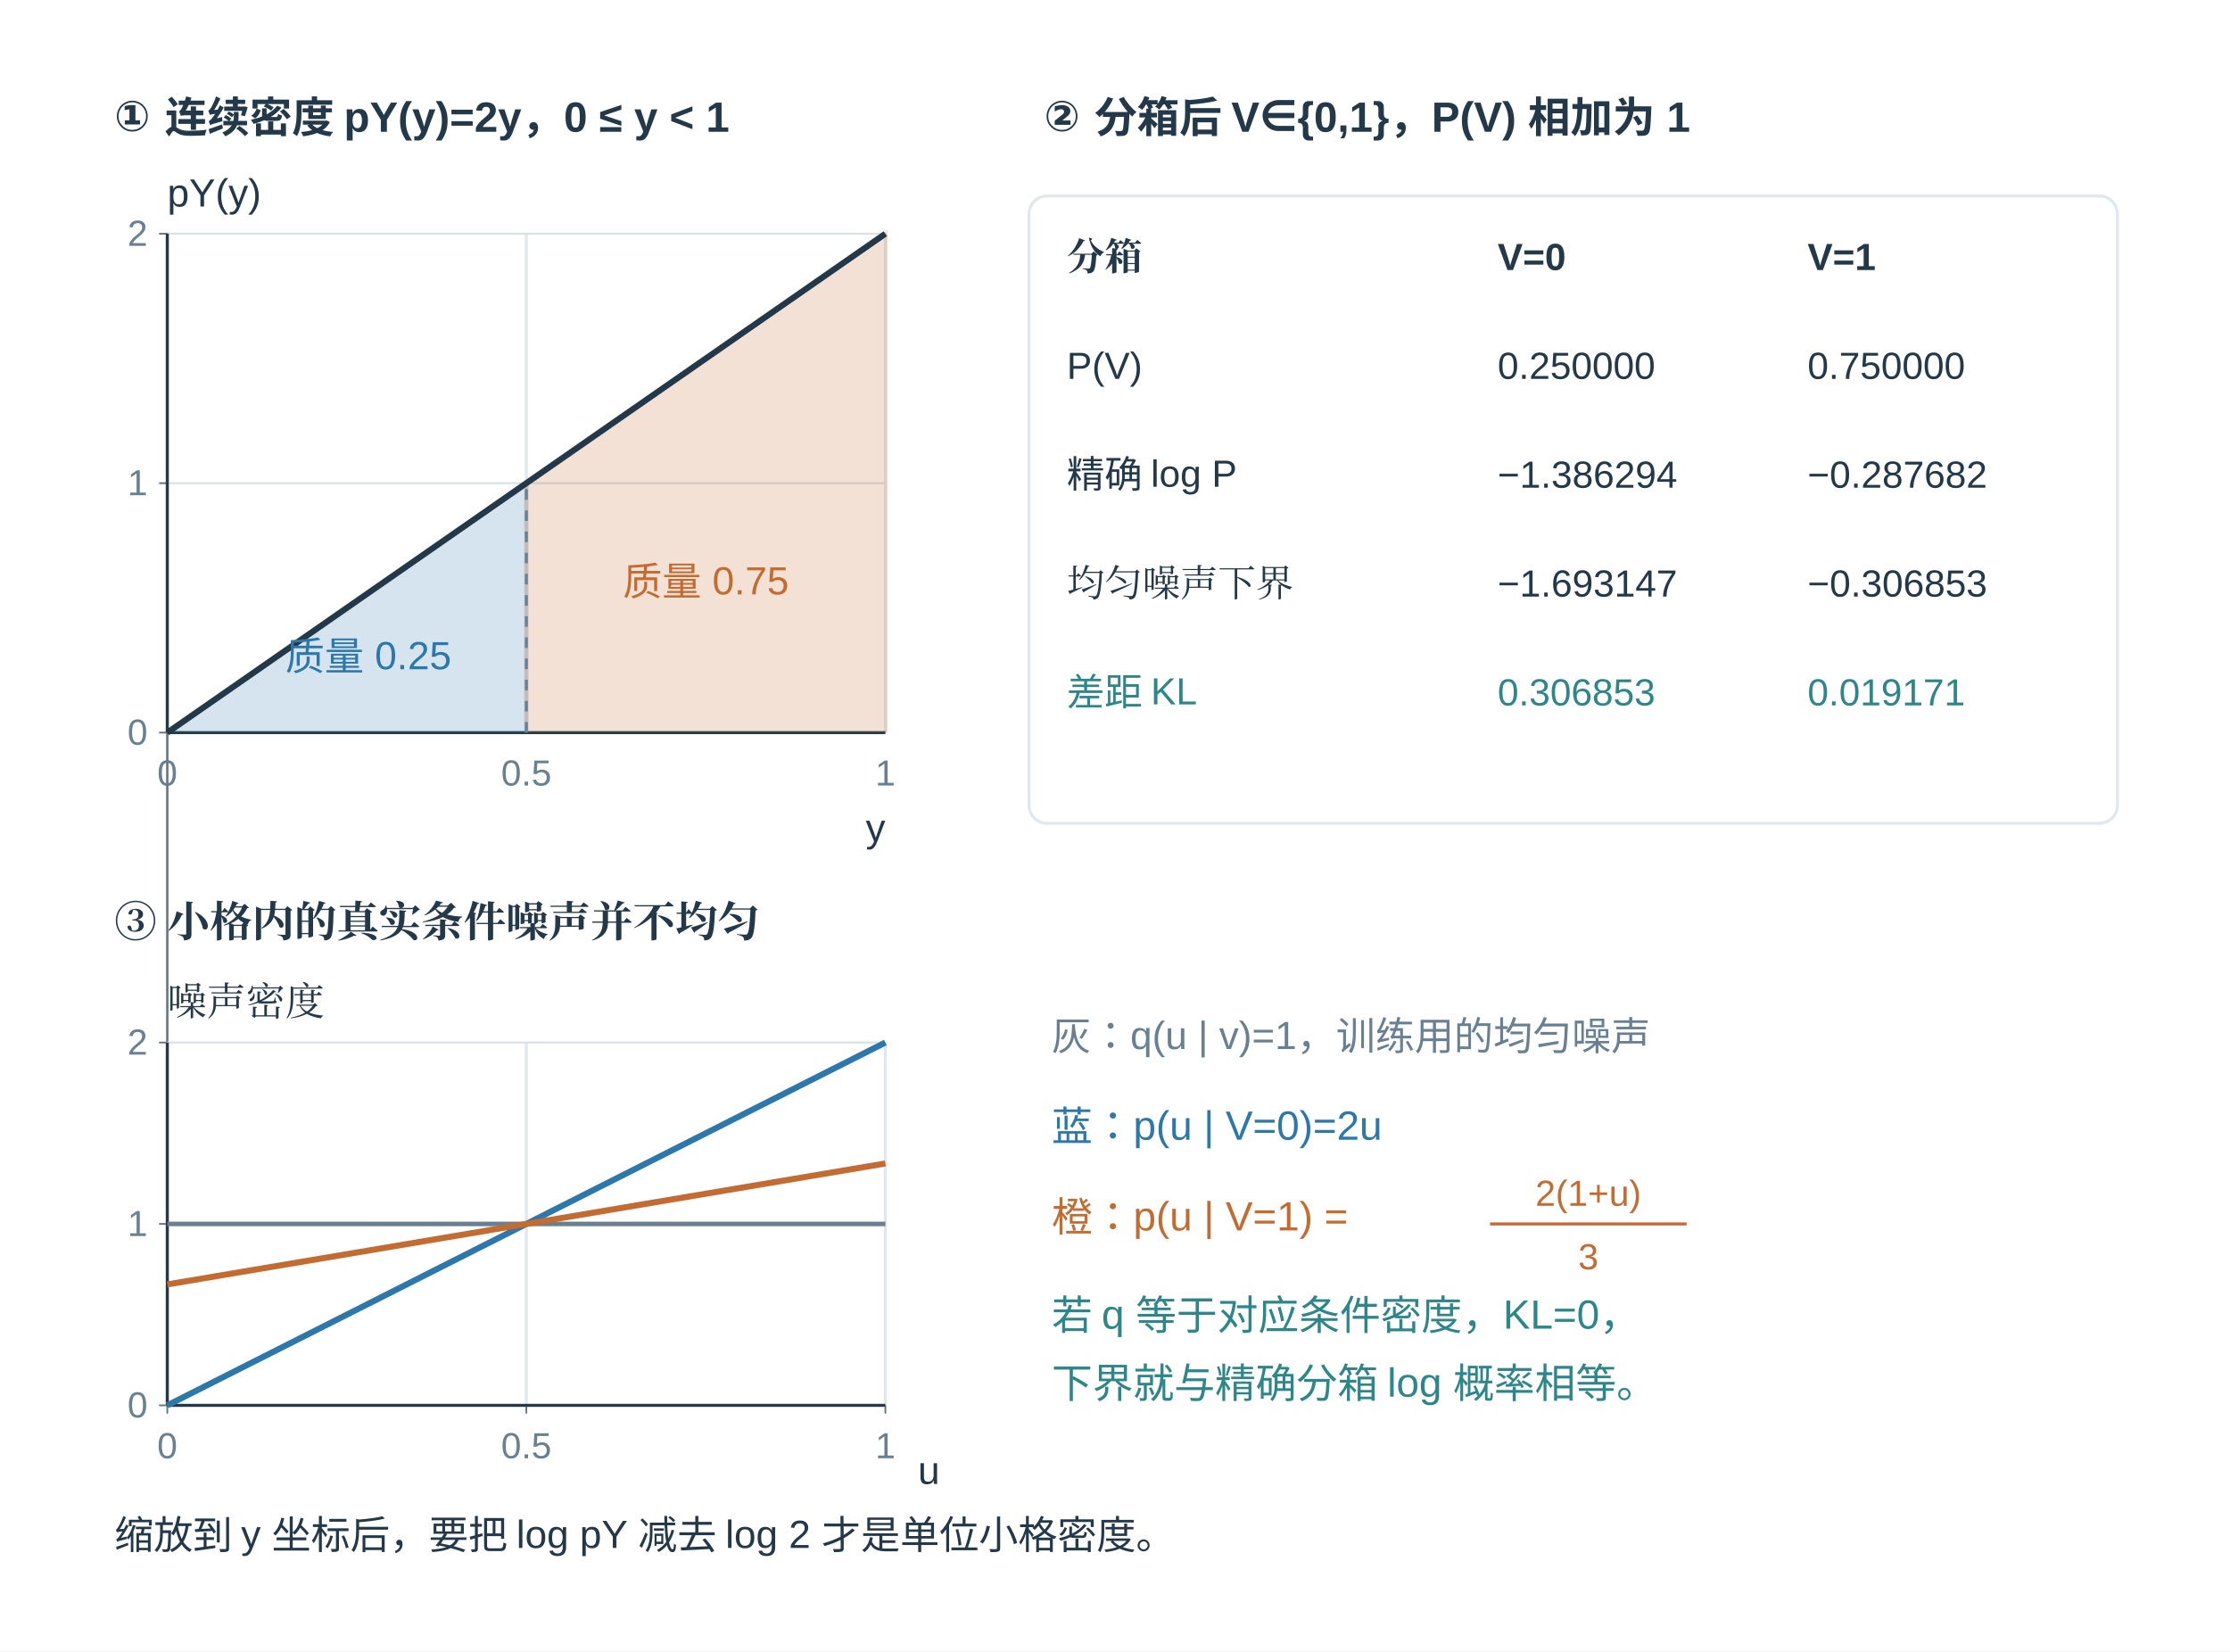
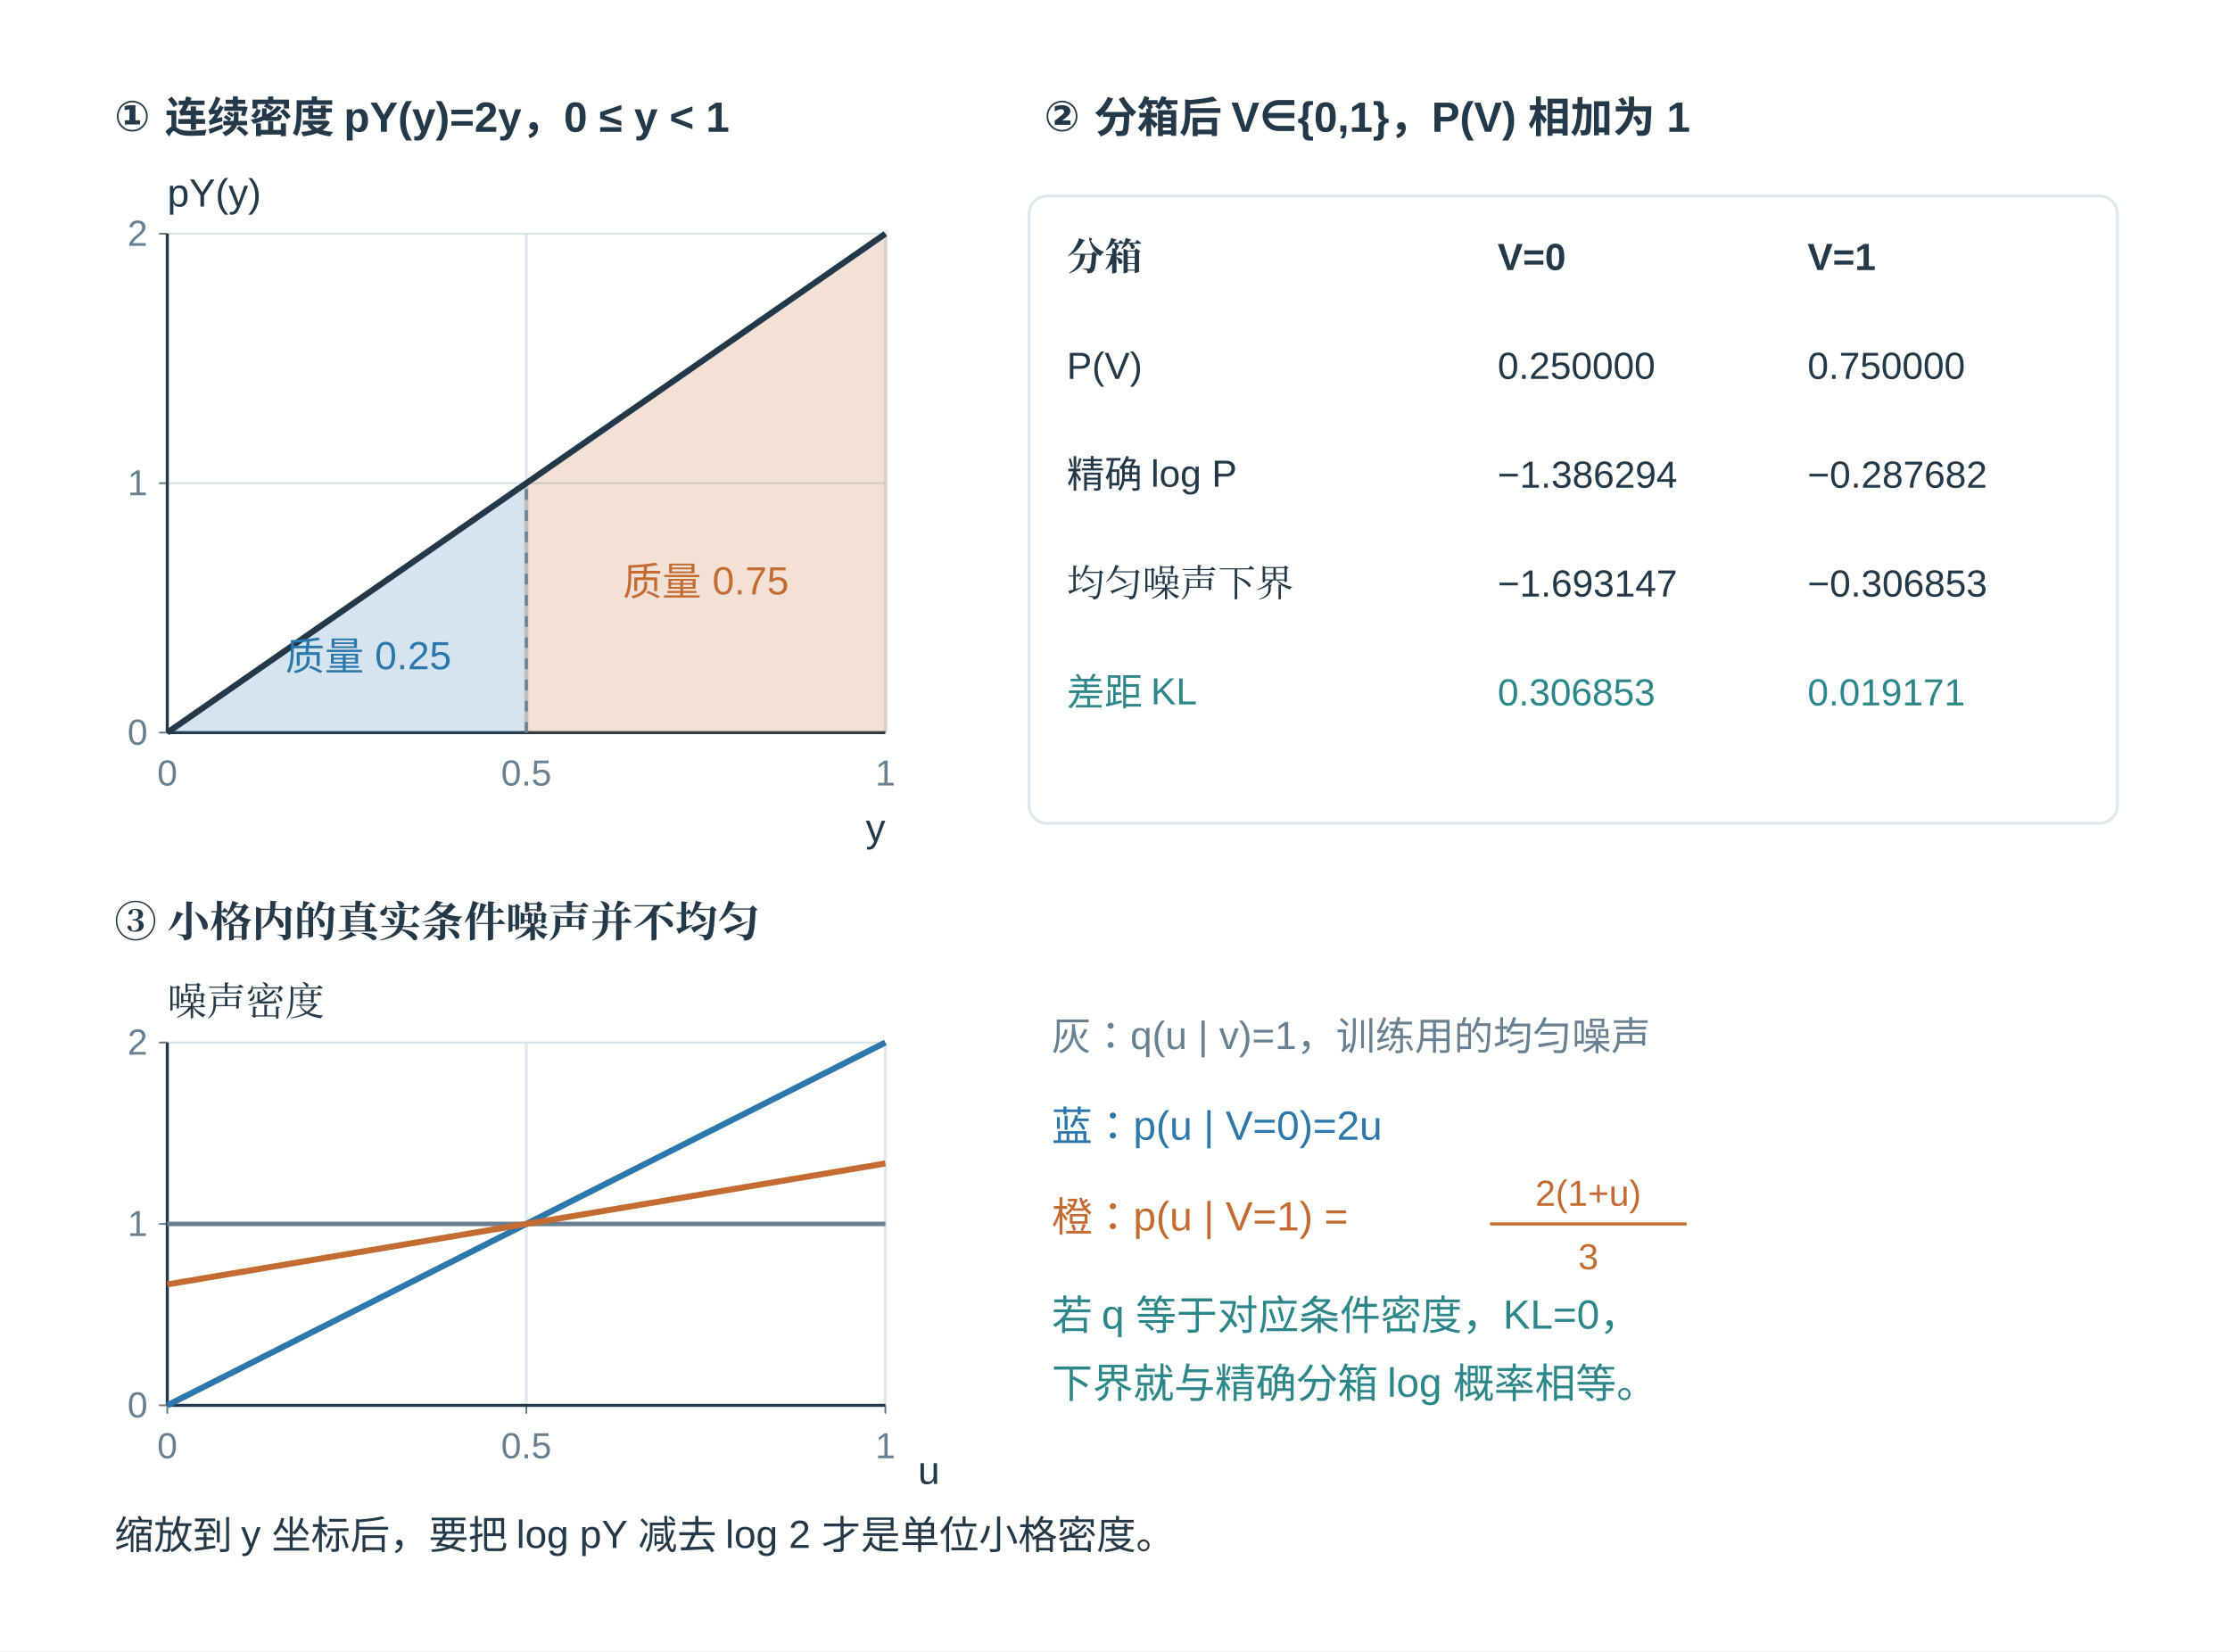
<svg xmlns="http://www.w3.org/2000/svg" xmlns:xlink="http://www.w3.org/1999/xlink" role="img" aria-labelledby="plate-caption" viewBox="0 0 1360 1007" width="1360" height="1007">
  <defs>
    <clipPath id="plate-view-0">
      <rect x="21.122" y="82.127" width="1413.76" height="978.539" />
    </clipPath>
    <g id="plate-scene">
      <rect id="edition-paper" x="21.122" y="44.122" width="1413.76" height="1056.76" fill="#ffffff" />
      <svg id="scientific-layout" x="47" y="70" width="1362" height="1005" viewBox="47 70 1362 1005" overflow="hidden">
        <rect x="47" y="70" width="1362" height="1005" fill="#ffffff" />
        <rect width="1440" height="1080" fill="#ffffff" />
        <g font-family="Microsoft YaHei,Arial,sans-serif" fill="#23394a">
          <text x="65" y="112" font-size="28" fill="#23394a" text-anchor="start" font-weight="700">① 连续密度 pY(y)=2y，0 ≤ y &lt; 1</text>
          <line x1="100.0" y1="180" x2="100.0" y2="510" stroke="#e0e8ee" stroke-width="2" />
          <text x="100.0" y="545" font-size="24" fill="#688091" text-anchor="middle">0</text>
          <line x1="337.5" y1="180" x2="337.5" y2="510" stroke="#e0e8ee" stroke-width="2" />
          <text x="337.5" y="545" font-size="24" fill="#688091" text-anchor="middle">0.5</text>
          <line x1="575.0" y1="180" x2="575.0" y2="510" stroke="#e0e8ee" stroke-width="2" />
          <text x="575.0" y="545" font-size="24" fill="#688091" text-anchor="middle">1</text>
-           <line x1="100" y1="955" x2="100" y2="180" stroke="#657682" stroke-width="1.55" stroke-linecap="round" />
          <line x1="100" y1="955" x2="100" y2="960" stroke="#657682" stroke-width="1.15" stroke-linecap="round" />
          <line x1="337.5" y1="955" x2="337.5" y2="960" stroke="#657682" stroke-width="1.15" stroke-linecap="round" />
          <line x1="575" y1="955" x2="575" y2="960" stroke="#657682" stroke-width="1.15" stroke-linecap="round" />
          <line x1="95" y1="510" x2="100" y2="510" stroke="#657682" stroke-width="1.15" stroke-linecap="round" />
          <line x1="95" y1="345" x2="100" y2="345" stroke="#657682" stroke-width="1.15" stroke-linecap="round" />
          <line x1="95" y1="180" x2="100" y2="180" stroke="#657682" stroke-width="1.15" stroke-linecap="round" />
          <line x1="95" y1="955" x2="100" y2="955" stroke="#657682" stroke-width="1.15" stroke-linecap="round" />
          <line x1="95" y1="835" x2="100" y2="835" stroke="#657682" stroke-width="1.15" stroke-linecap="round" />
          <line x1="95" y1="715" x2="100" y2="715" stroke="#657682" stroke-width="1.15" stroke-linecap="round" />
          <line x1="100" y1="510.0" x2="575" y2="510.0" stroke="#d6e2e6" stroke-width="1.3" />
          <text x="87" y="518.0" font-size="24" fill="#688091" text-anchor="end">0</text>
          <line x1="100" y1="345.0" x2="575" y2="345.0" stroke="#d6e2e6" stroke-width="1.3" />
          <text x="87" y="353.0" font-size="24" fill="#688091" text-anchor="end">1</text>
          <line x1="100" y1="180.0" x2="575" y2="180.0" stroke="#d6e2e6" stroke-width="1.3" />
          <text x="87" y="188.0" font-size="24" fill="#688091" text-anchor="end">2</text>
          <line x1="100" y1="510" x2="575" y2="510" stroke="#23394a" stroke-width="2" />
          <line x1="100" y1="180" x2="100" y2="510" stroke="#23394a" stroke-width="2" />
          <text x="575" y="582" font-size="26" fill="#23394a" text-anchor="end">y</text>
          <text x="100" y="162" font-size="26" fill="#23394a" text-anchor="start">pY(y)</text>
          <polyline points="100.000,510.000 100.000,510.000 337.500,345.000 337.500,510.000" fill="#2c77ab" stroke="#2c77ab" stroke-width="3" opacity="0.2" />
          <polyline points="337.500,510.000 337.500,345.000 575.000,180.000 575.000,510.000" fill="#c36b31" stroke="#c36b31" stroke-width="3" opacity="0.2" />
          <polyline points="100.000,510.000 575.000,180.000" fill="none" stroke="#23394a" stroke-width="4" opacity="1" />
          <line x1="337.5" y1="510.0" x2="337.5" y2="345.0" stroke="#688091" stroke-width="2" stroke-dasharray="7 7" />
          <text x="233.0" y="468.75" font-size="26" fill="#2c77ab" text-anchor="middle">质量 0.25</text>
          <text x="456.25" y="419.25" font-size="26" fill="#c36b31" text-anchor="middle">质量 0.75</text>
          <text x="680" y="112" font-size="28" fill="#23394a" text-anchor="start" font-weight="700">② 分箱后 V∈{0,1}，P(V) 相加为 1</text>
          <rect x="670" y="155" width="720" height="415" fill="#ffffff" stroke="#e0e8ee" stroke-width="2" rx="12" />
          <text x="695" y="204" font-size="25" fill="#23394a" text-anchor="start" font-weight="700" font-family="SimSun, Noto Serif CJK SC, Songti SC, Microsoft YaHei, serif">分箱</text>
          <text x="980" y="204" font-size="25" fill="#23394a" text-anchor="start" font-weight="700">V=0</text>
          <text x="1185" y="204" font-size="25" fill="#23394a" text-anchor="start" font-weight="700">V=1</text>
          <text x="695" y="276" font-size="25" fill="#23394a" text-anchor="start">P(V)</text>
          <text x="980" y="276" font-size="25" fill="#23394a" text-anchor="start">0.250000</text>
          <text x="1185" y="276" font-size="25" fill="#23394a" text-anchor="start">0.750000</text>
          <text x="695" y="348" font-size="25" fill="#23394a" text-anchor="start">精确 log P</text>
          <text x="980" y="348" font-size="25" fill="#23394a" text-anchor="start">−1.386294</text>
          <text x="1185" y="348" font-size="25" fill="#23394a" text-anchor="start">−0.287682</text>
          <text x="695" y="420" font-size="25" fill="#23394a" text-anchor="start" font-family="SimSun, Noto Serif CJK SC, Songti SC, Microsoft YaHei, serif">均匀噪声下界</text>
          <text x="980" y="420" font-size="25" fill="#23394a" text-anchor="start">−1.693147</text>
          <text x="1185" y="420" font-size="25" fill="#23394a" text-anchor="start">−0.306853</text>
          <text x="695" y="492" font-size="25" fill="#2c868a" text-anchor="start">差距 KL</text>
          <text x="980" y="492" font-size="25" fill="#2c868a" text-anchor="start">0.306853</text>
          <text x="1185" y="492" font-size="25" fill="#2c868a" text-anchor="start">0.019171</text>
          <text x="65" y="645" font-size="28" fill="#23394a" text-anchor="start" font-weight="700" font-family="SimSun, Noto Serif CJK SC, Songti SC, Microsoft YaHei, serif">③ 小格内的真实条件噪声并不均匀</text>
          <line x1="100.0" y1="715" x2="100.0" y2="955" stroke="#e0e8ee" stroke-width="2" />
          <text x="100.0" y="990" font-size="24" fill="#688091" text-anchor="middle">0</text>
          <line x1="337.5" y1="715" x2="337.5" y2="955" stroke="#e0e8ee" stroke-width="2" />
          <text x="337.5" y="990" font-size="24" fill="#688091" text-anchor="middle">0.5</text>
          <line x1="575.0" y1="715" x2="575.0" y2="955" stroke="#e0e8ee" stroke-width="2" />
          <text x="575.0" y="990" font-size="24" fill="#688091" text-anchor="middle">1</text>
          <line x1="100" y1="955.0" x2="575" y2="955.0" stroke="#d6e2e6" stroke-width="1.3" />
          <text x="87" y="963.0" font-size="24" fill="#688091" text-anchor="end">0</text>
          <line x1="100" y1="835.0" x2="575" y2="835.0" stroke="#d6e2e6" stroke-width="1.3" />
          <text x="87" y="843.0" font-size="24" fill="#688091" text-anchor="end">1</text>
          <line x1="100" y1="715.0" x2="575" y2="715.0" stroke="#d6e2e6" stroke-width="1.3" />
          <text x="87" y="723.0" font-size="24" fill="#688091" text-anchor="end">2</text>
          <line x1="100" y1="955" x2="575" y2="955" stroke="#23394a" stroke-width="2" />
          <line x1="100" y1="715" x2="100" y2="955" stroke="#23394a" stroke-width="2" />
          <text x="611" y="1007" font-size="26" fill="#23394a" text-anchor="end">u</text>
          <text x="100" y="697" font-size="26" fill="#23394a" text-anchor="start" font-family="SimSun, Noto Serif CJK SC, Songti SC, Microsoft YaHei, serif">噪声密度</text>
          <polyline points="100.000,835.000 575.000,835.000" fill="none" stroke="#688091" stroke-width="3" opacity="1" />
          <polyline points="100.000,955.000 575.000,715.000" fill="none" stroke="#2c77ab" stroke-width="4" opacity="1" />
          <polyline points="100.000,875.000 575.000,795.000" fill="none" stroke="#c36b31" stroke-width="4" opacity="1" />
          <text x="685" y="720" font-size="26" fill="#688091" text-anchor="start">灰：q(u | v)=1，训练用的均匀噪声</text>
          <text x="685" y="780" font-size="27" fill="#2c77ab" text-anchor="start">蓝：p(u | V=0)=2u</text>
          <text x="685" y="840" font-size="27" fill="#c36b31" text-anchor="start">橙：p(u | V=1) =</text>
          <text x="1040" y="823" font-size="24" fill="#c36b31" text-anchor="middle">2(1+u)</text>
          <line x1="975" y1="835" x2="1105" y2="835" stroke="#c36b31" stroke-width="2" />
          <text x="1040" y="865" font-size="24" fill="#c36b31" text-anchor="middle">3</text>
          <text x="685" y="905" font-size="27" fill="#2c868a" text-anchor="start">若 q 等于对应条件密度，KL=0，</text>
          <text x="685" y="950" font-size="27" fill="#2c868a" text-anchor="start">下界就与精确分箱 log 概率相等。</text>
          <text x="65" y="1050" font-size="26" fill="#23394a" text-anchor="start">缩放到 y 坐标后，要把 log pY 减去 log 2 才是单位小格密度。</text>
        </g>
      </svg>
    </g>
  </defs>
  <g id="paper-and-content">
    <rect x="0" y="0" width="1360" height="1007" fill="white" />
    <g transform="translate(9.830891 -23.40559) scale(0.9219582)">
      <use href="#plate-scene" clip-path="url(#plate-view-0)" xlink:href="#plate-scene" />
    </g>
  </g>
</svg>
